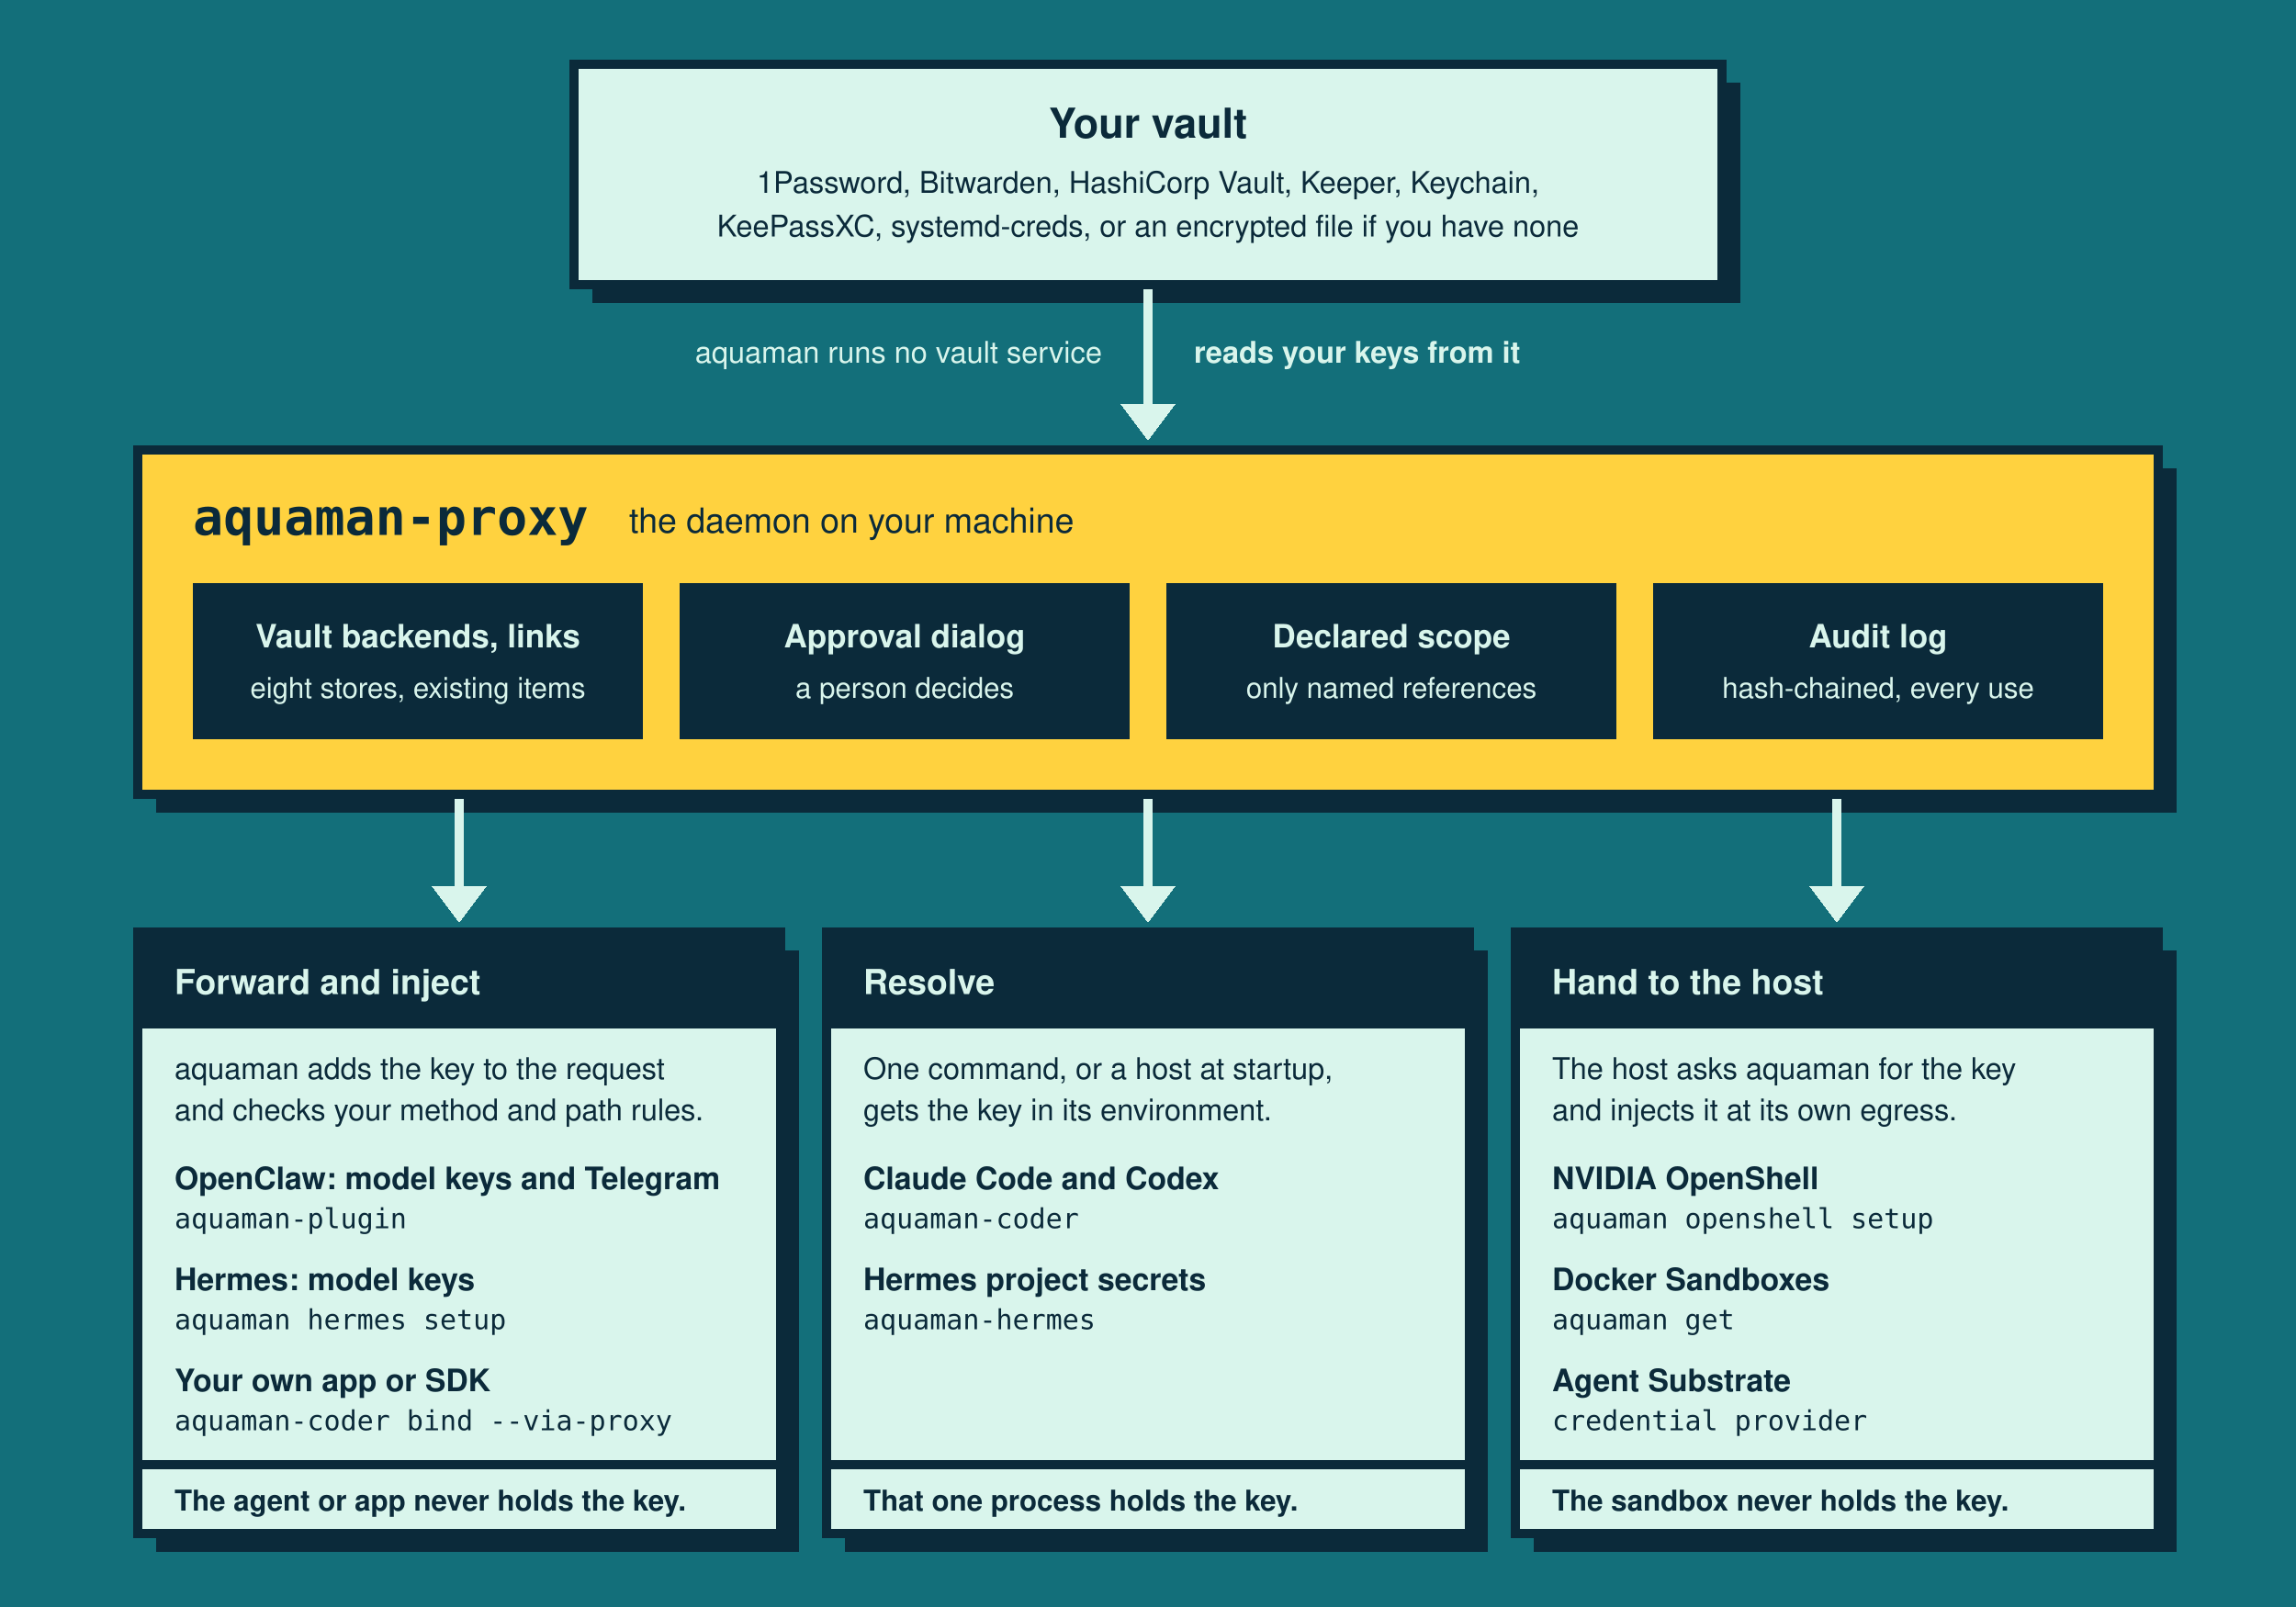
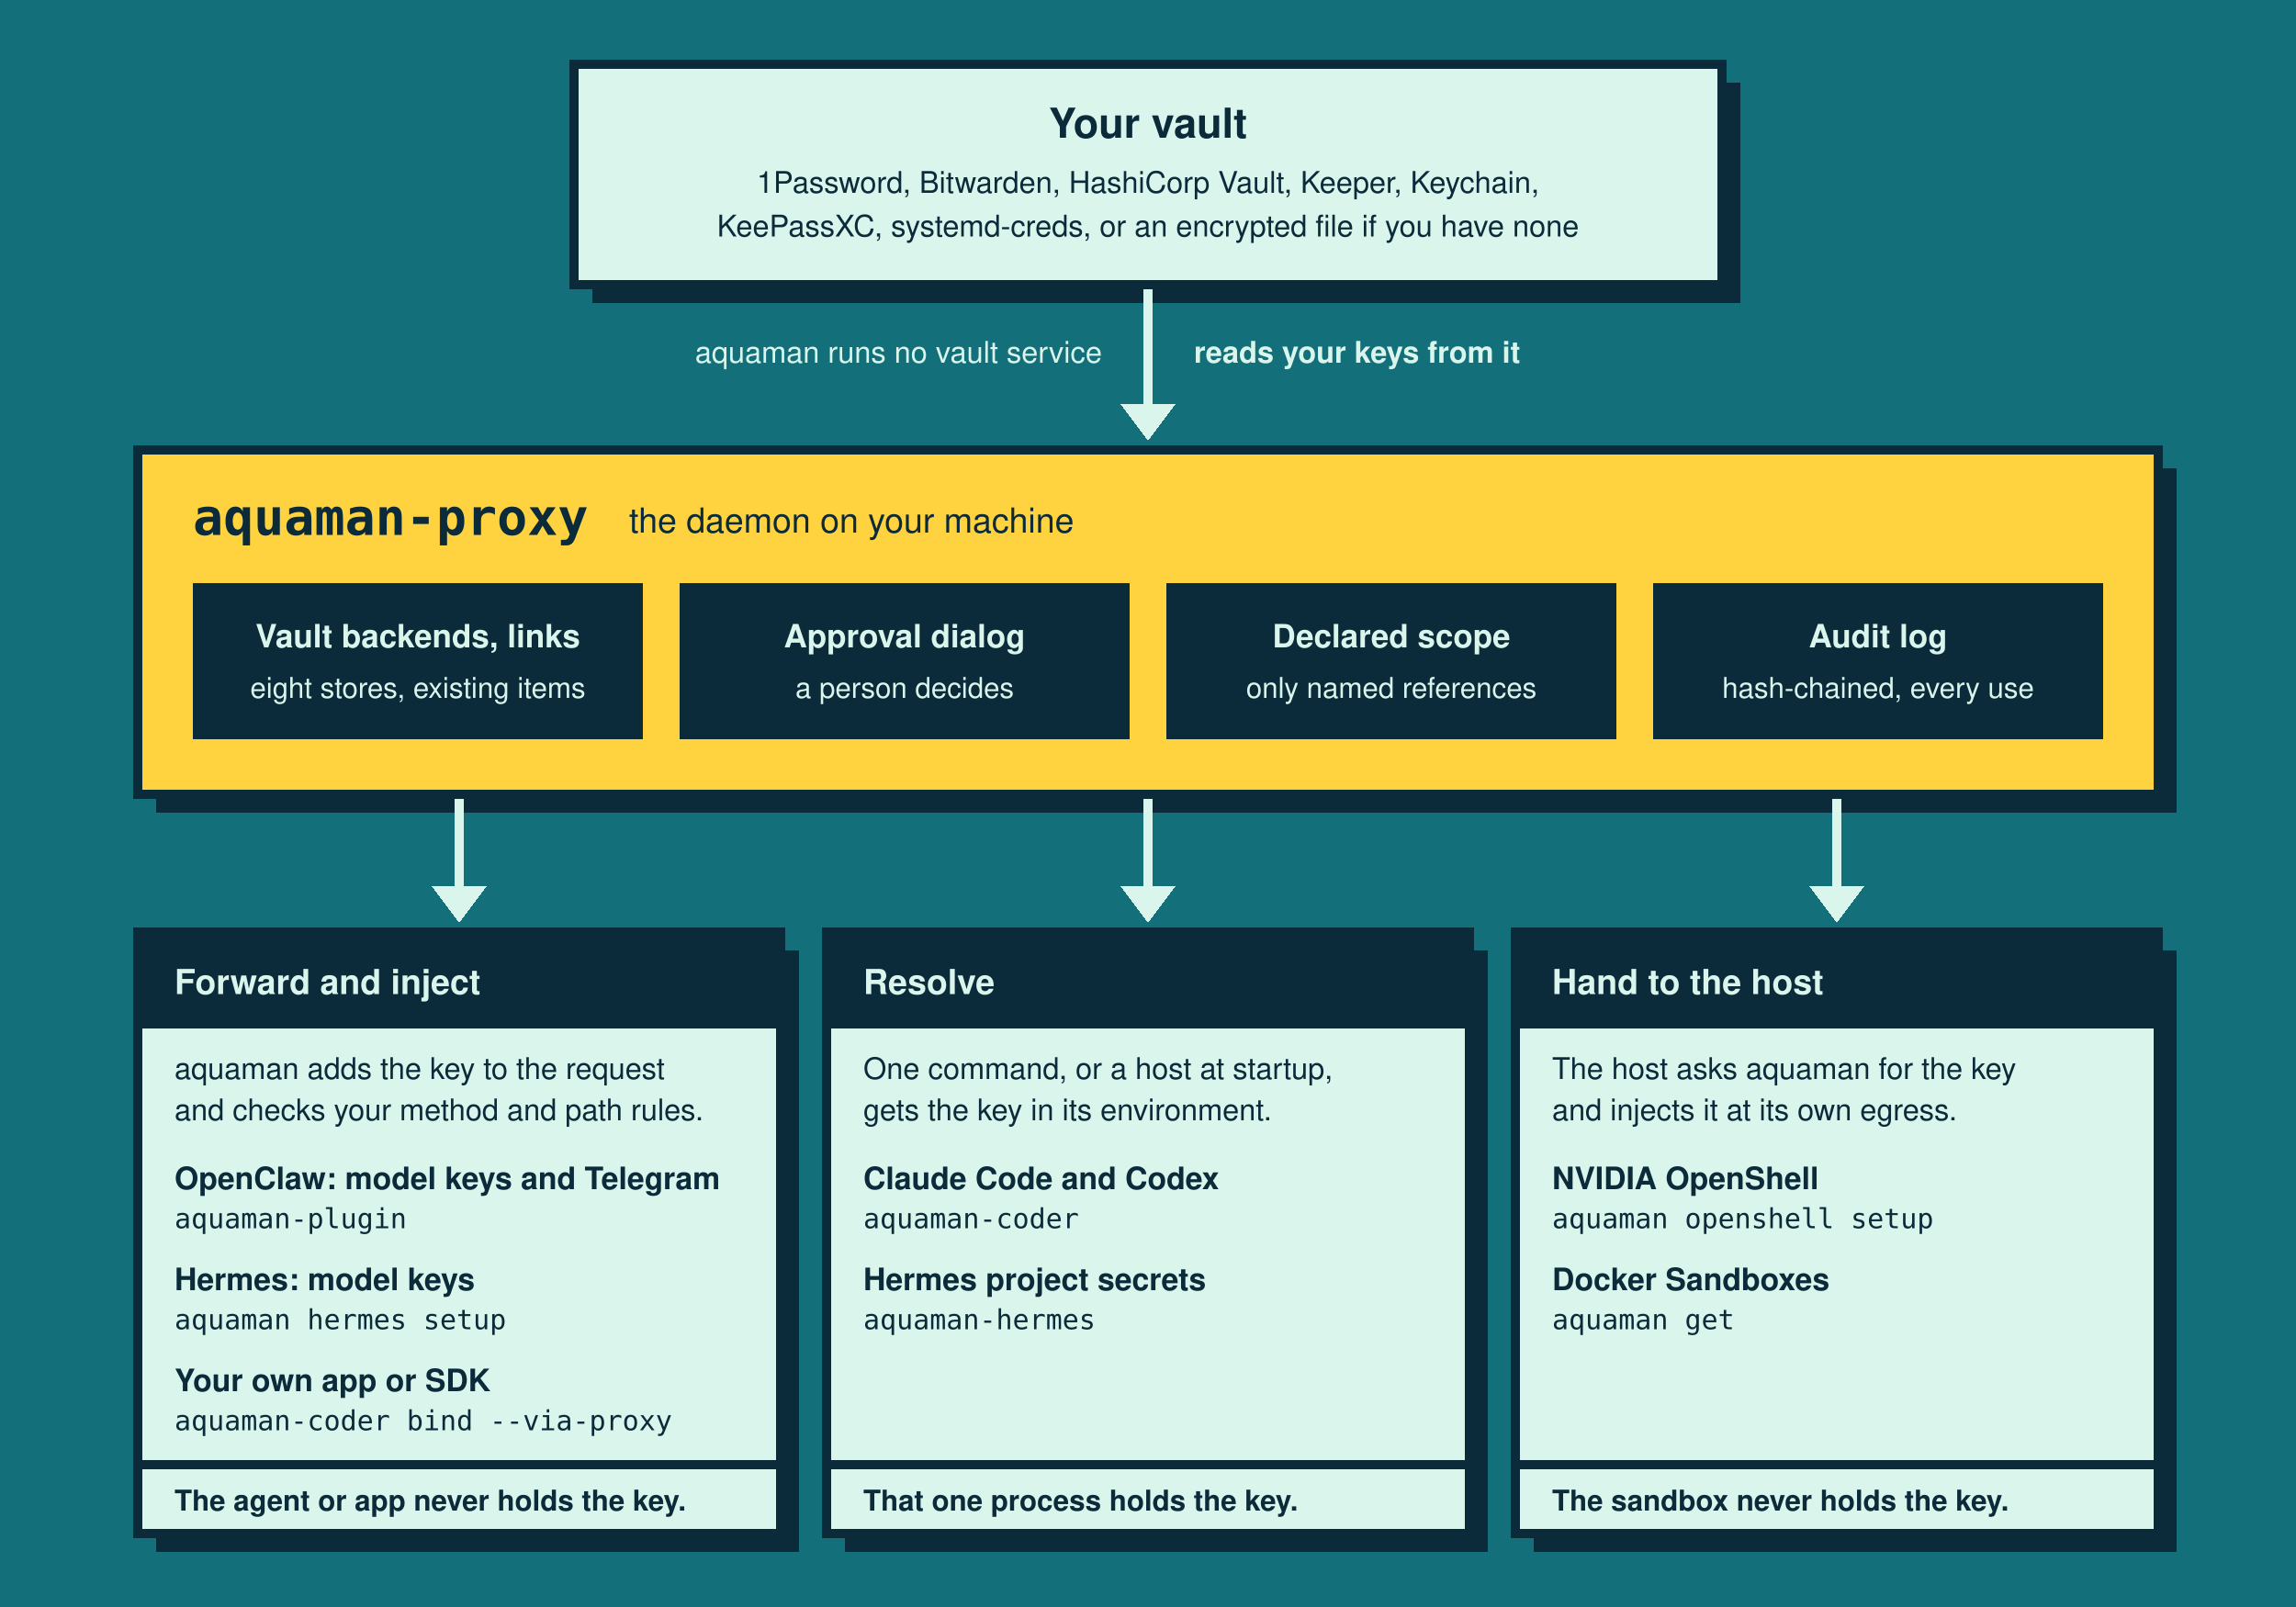
<svg xmlns="http://www.w3.org/2000/svg" viewBox="0 0 1000 700" role="img" aria-labelledby="hf-t hf-d" shape-rendering="crispEdges">
  <style>
.s{font-family:-apple-system,'Segoe UI',Helvetica,Arial,sans-serif;fill:#0b2a3a}
.m{font-family:ui-monospace,SFMono-Regular,Menlo,Consolas,monospace;fill:#0b2a3a}
.f{fill:#d9f5ec}
.b{font-weight:700}
text{shape-rendering:auto}
</style>
  <rect width="1000" height="700" fill="#136f7a" />
  <rect x="258" y="36" width="500" height="96" fill="#0b2a3a" />
  <rect x="250" y="28" width="500" height="96" fill="#d9f5ec" stroke="#0b2a3a" stroke-width="4" />
  <text class="s b" x="500" y="60" font-size="18" text-anchor="middle">Your vault</text>
  <text class="s" x="500" y="84" font-size="13" text-anchor="middle">1Password, Bitwarden, HashiCorp Vault, Keeper, Keychain,</text>
  <text class="s" x="500" y="103" font-size="13" text-anchor="middle">KeePassXC, systemd-creds, or an encrypted file if you have none</text>
  <rect x="498" y="126" width="4" height="52" fill="#d9f5ec" />
  <path d="M488 176h24l-12 16z" fill="#d9f5ec" />
  <text class="s b f" x="520" y="158" font-size="13">reads your keys from it</text>
  <text class="s f" x="480" y="158" font-size="13" text-anchor="end">aquaman runs no vault service</text>
  <rect x="68" y="204" width="880" height="150" fill="#0b2a3a" />
  <rect x="60" y="196" width="880" height="150" fill="#ffd23f" stroke="#0b2a3a" stroke-width="4" />
  <text class="m b" x="84" y="233" font-size="22">aquaman-proxy</text>
  <text class="s" x="274" y="232" font-size="15">the daemon on your machine</text>
  <g>
    <rect x="84" y="254" width="196" height="68" fill="#0b2a3a" />
    <text class="s b f" x="182" y="282" font-size="14" text-anchor="middle">Vault backends, links</text>
    <text class="s f" x="182" y="304" font-size="12.5" text-anchor="middle">eight stores, existing items</text>
    <rect x="296" y="254" width="196" height="68" fill="#0b2a3a" />
    <text class="s b f" x="394" y="282" font-size="14" text-anchor="middle">Approval dialog</text>
    <text class="s f" x="394" y="304" font-size="12.5" text-anchor="middle">a person decides</text>
    <rect x="508" y="254" width="196" height="68" fill="#0b2a3a" />
    <text class="s b f" x="606" y="282" font-size="14" text-anchor="middle">Declared scope</text>
    <text class="s f" x="606" y="304" font-size="12.5" text-anchor="middle">only named references</text>
    <rect x="720" y="254" width="196" height="68" fill="#0b2a3a" />
    <text class="s b f" x="818" y="282" font-size="14" text-anchor="middle">Audit log</text>
    <text class="s f" x="818" y="304" font-size="12.5" text-anchor="middle">hash-chained, every use</text>
  </g>
  <g fill="#d9f5ec">
    <rect x="198" y="348" width="4" height="40" />
    <path d="M188 386h24l-12 16z" />
    <rect x="498" y="348" width="4" height="40" />
    <path d="M488 386h24l-12 16z" />
    <rect x="798" y="348" width="4" height="40" />
    <path d="M788 386h24l-12 16z" />
  </g>
  <rect x="68" y="414" width="280" height="262" fill="#0b2a3a" />
  <rect x="60" y="406" width="280" height="262" fill="#d9f5ec" stroke="#0b2a3a" stroke-width="4" />
  <rect x="60" y="406" width="280" height="42" fill="#0b2a3a" />
  <text class="s b f" x="76" y="433" font-size="15">Forward and inject</text>
  <text class="s" x="76" y="470" font-size="13">aquaman adds the key to the request</text>
  <text class="s" x="76" y="488" font-size="13">and checks your method and path rules.</text>
  <text class="s b" x="76" y="518" font-size="13.5">OpenClaw: model keys and Telegram</text>
  <text class="m" x="76" y="535" font-size="12">aquaman-plugin</text>
  <text class="s b" x="76" y="562" font-size="13.5">Hermes: model keys</text>
  <text class="m" x="76" y="579" font-size="12">aquaman hermes setup</text>
  <text class="s b" x="76" y="606" font-size="13.5">Your own app or SDK</text>
  <text class="m" x="76" y="623" font-size="12">aquaman-coder bind --via-proxy</text>
  <rect x="60" y="636" width="280" height="4" fill="#0b2a3a" />
  <text class="s b" x="76" y="658" font-size="12.5">The agent or app never holds the key.</text>
  <rect x="368" y="414" width="280" height="262" fill="#0b2a3a" />
  <rect x="360" y="406" width="280" height="262" fill="#d9f5ec" stroke="#0b2a3a" stroke-width="4" />
  <rect x="360" y="406" width="280" height="42" fill="#0b2a3a" />
  <text class="s b f" x="376" y="433" font-size="15">Resolve</text>
  <text class="s" x="376" y="470" font-size="13">One command, or a host at startup,</text>
  <text class="s" x="376" y="488" font-size="13">gets the key in its environment.</text>
  <text class="s b" x="376" y="518" font-size="13.5">Claude Code and Codex</text>
  <text class="m" x="376" y="535" font-size="12">aquaman-coder</text>
  <text class="s b" x="376" y="562" font-size="13.5">Hermes project secrets</text>
  <text class="m" x="376" y="579" font-size="12">aquaman-hermes</text>
  <rect x="360" y="636" width="280" height="4" fill="#0b2a3a" />
  <text class="s b" x="376" y="658" font-size="12.5">That one process holds the key.</text>
  <rect x="668" y="414" width="280" height="262" fill="#0b2a3a" />
  <rect x="660" y="406" width="280" height="262" fill="#d9f5ec" stroke="#0b2a3a" stroke-width="4" />
  <rect x="660" y="406" width="280" height="42" fill="#0b2a3a" />
  <text class="s b f" x="676" y="433" font-size="15">Hand to the host</text>
  <text class="s" x="676" y="470" font-size="13">The host asks aquaman for the key</text>
  <text class="s" x="676" y="488" font-size="13">and injects it at its own egress.</text>
  <text class="s b" x="676" y="518" font-size="13.5">NVIDIA OpenShell</text>
  <text class="m" x="676" y="535" font-size="12">aquaman openshell setup</text>
  <text class="s b" x="676" y="562" font-size="13.5">Docker Sandboxes</text>
  <text class="m" x="676" y="579" font-size="12">aquaman get</text>
-   <text class="s b" x="676" y="606" font-size="13.5">Agent Substrate</text>
-   <text class="m" x="676" y="623" font-size="12">credential provider</text>
  <rect x="660" y="636" width="280" height="4" fill="#0b2a3a" />
  <text class="s b" x="676" y="658" font-size="12.5">The sandbox never holds the key.</text>
</svg>
